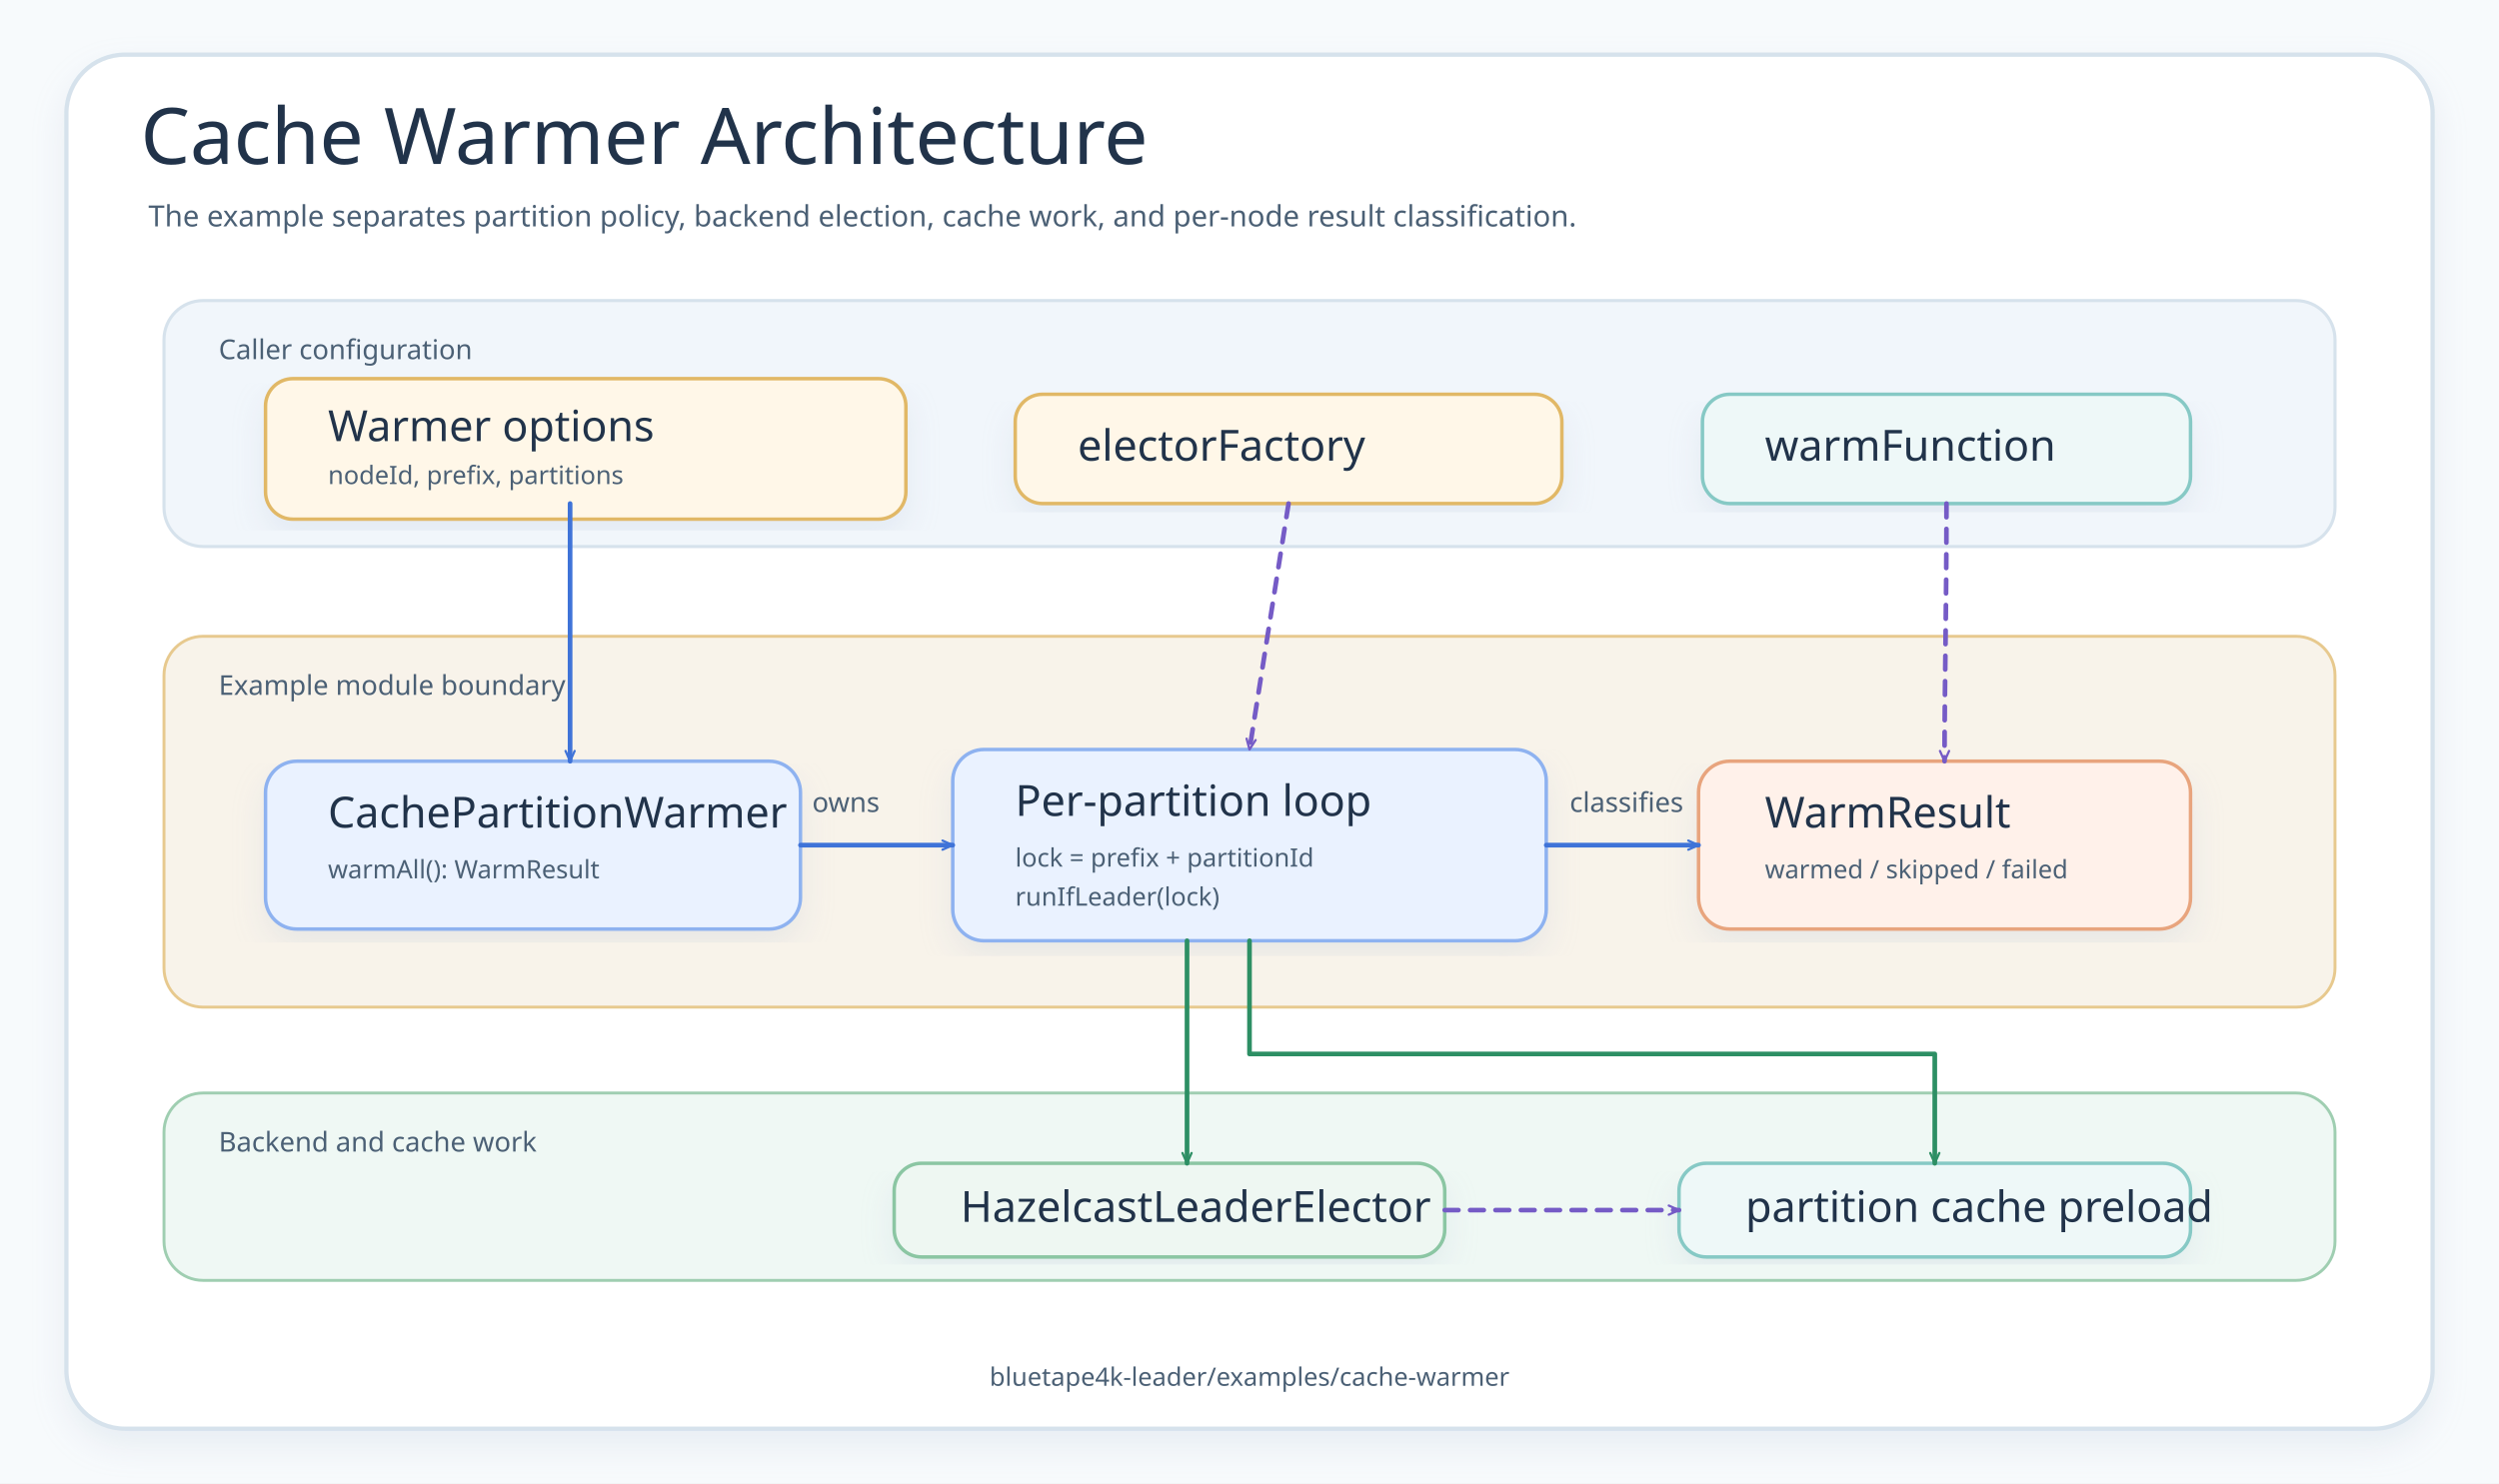
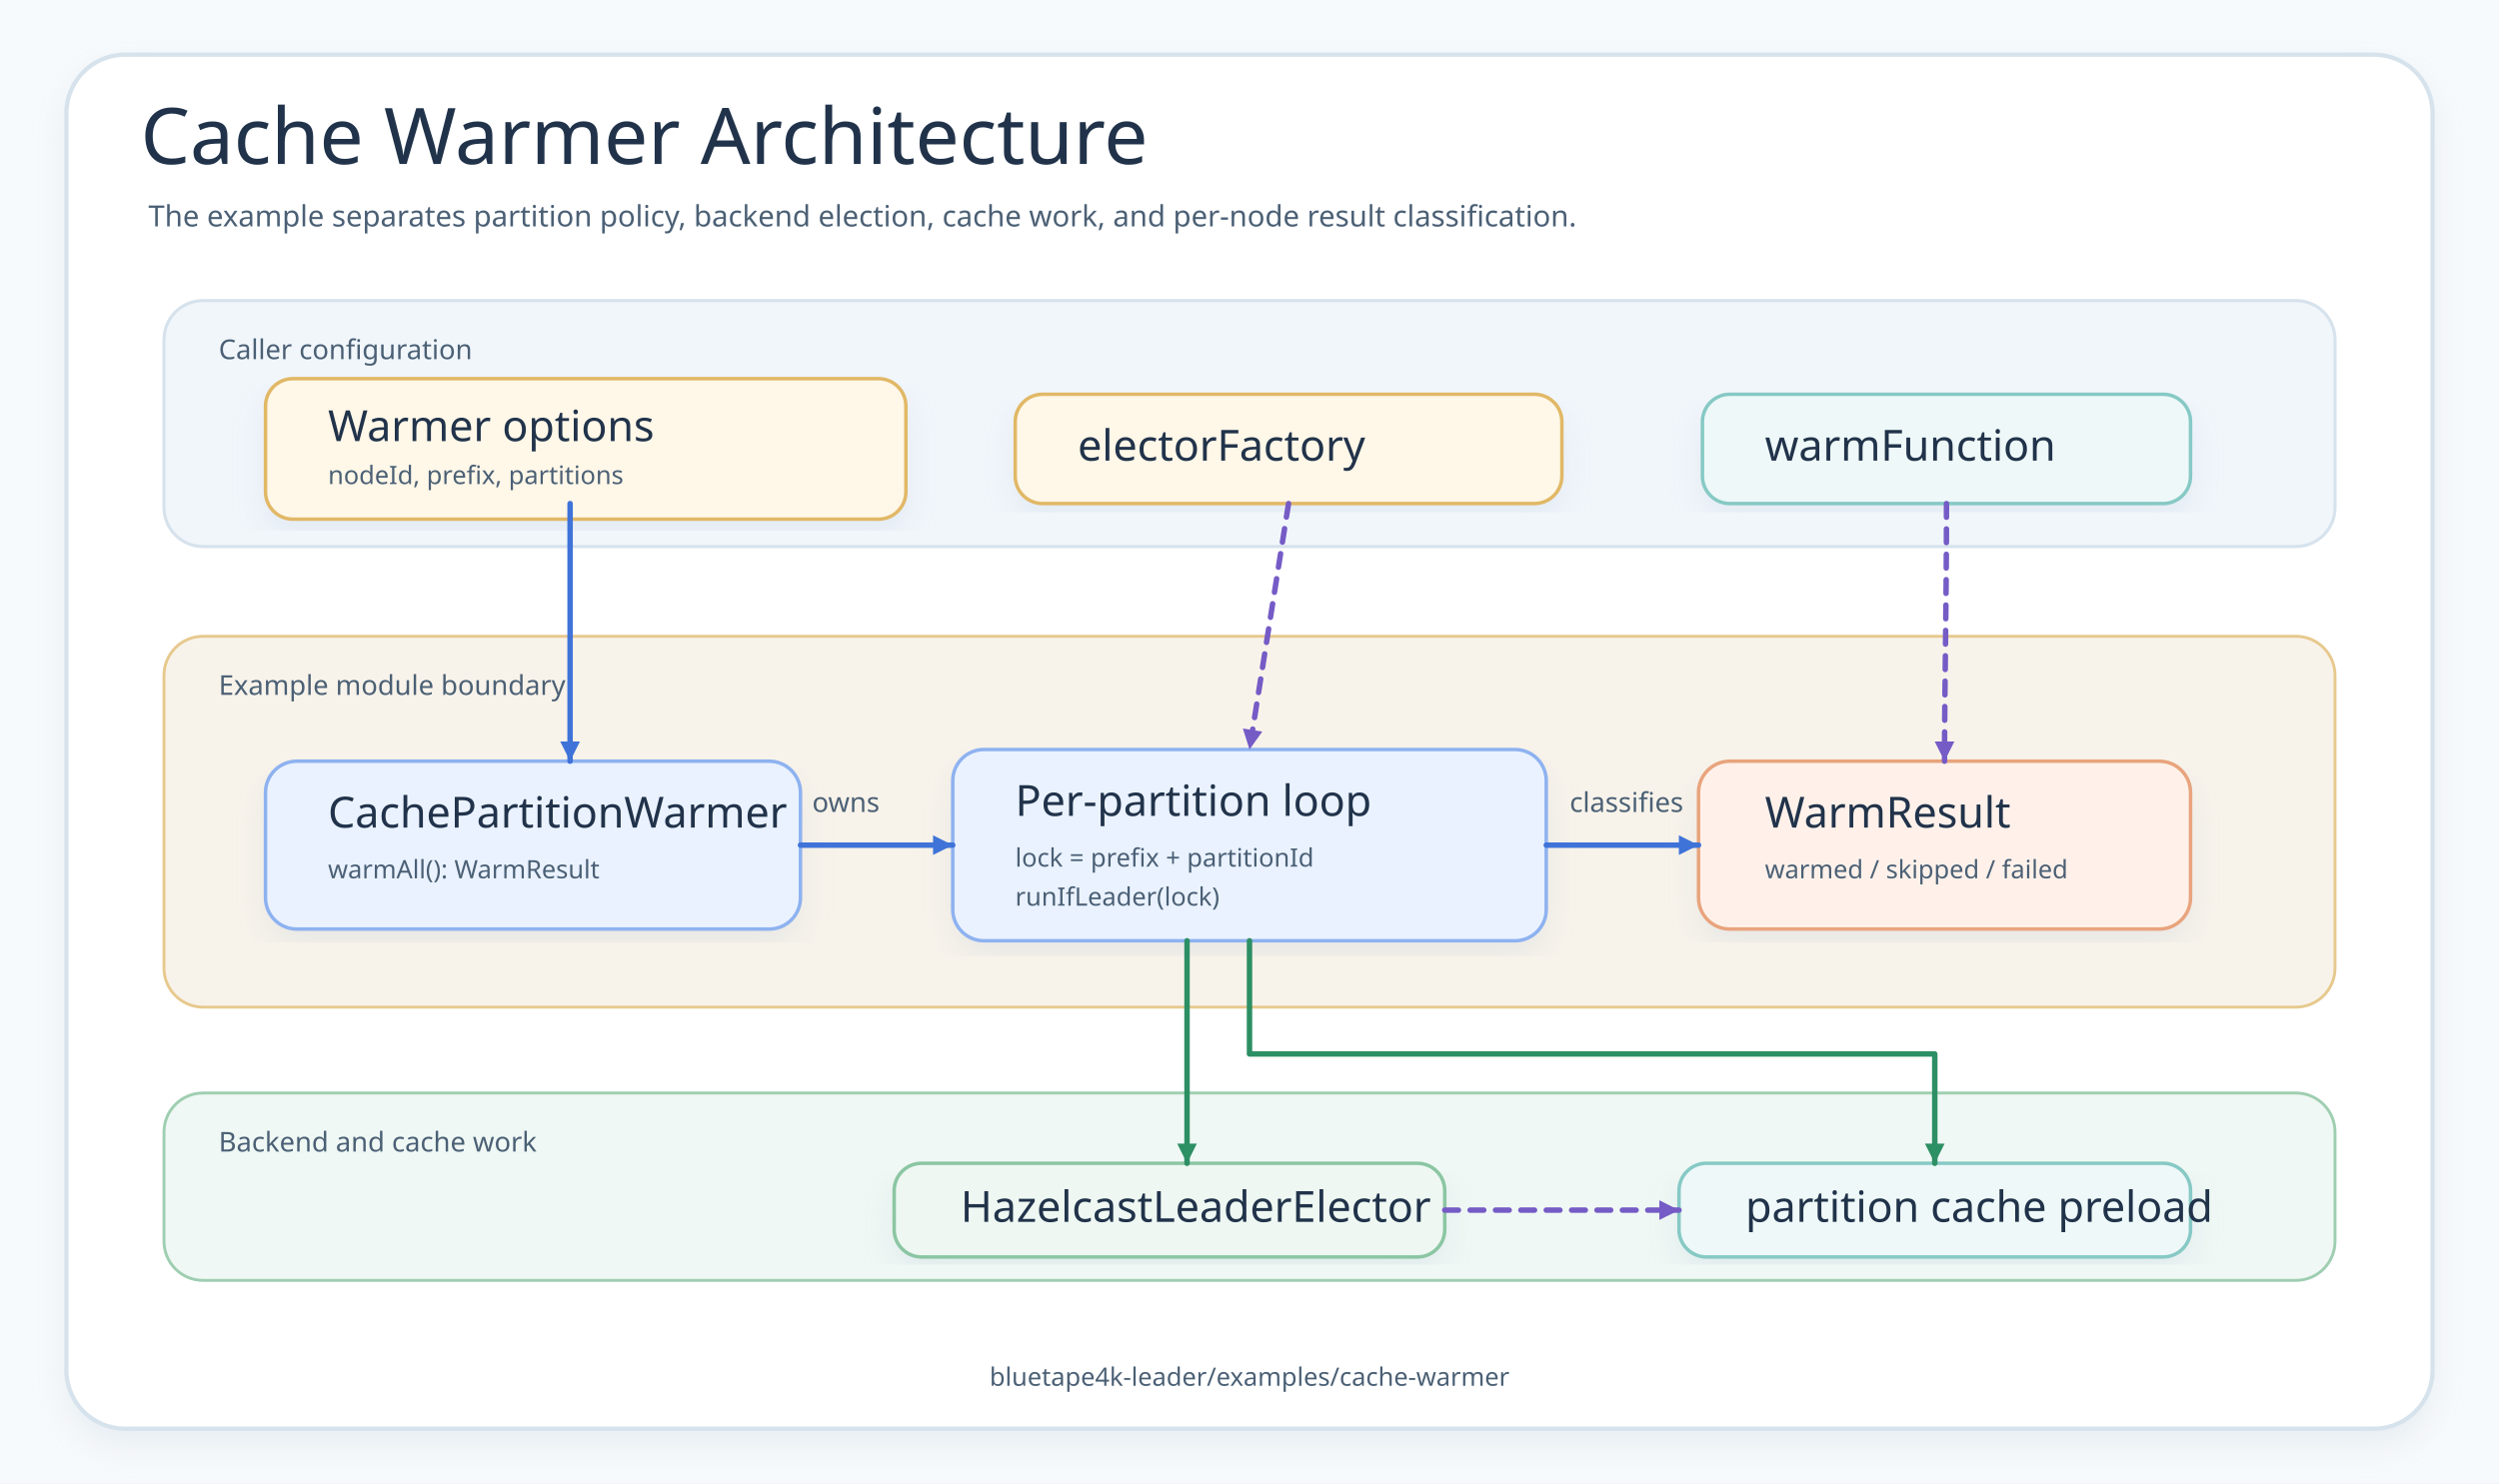
<svg xmlns="http://www.w3.org/2000/svg" width="1280" height="760" viewBox="0 0 1280 760" role="img" aria-labelledby="title desc" data-source-read="examples/cache-warmer/README.md; examples/cache-warmer/src/main/kotlin/io/bluetape4k/leader/examples/warmer/CachePartitionWarmer.kt; examples/cache-warmer/src/main/kotlin/io/bluetape4k/leader/examples/warmer/CachePartitionWarmerOptions.kt; examples/cache-warmer/src/main/kotlin/io/bluetape4k/leader/examples/warmer/WarmResult.kt">
  <defs>
-     <marker id="arrow-blue" viewBox="0 0 12 12" markerWidth="7" markerHeight="7" refX="10" refY="6" orient="auto" markerUnits="userSpaceOnUse">
-       <path d="M 1 2 L 10 6 L 1 10" fill="none" stroke="#3F73D8" stroke-width="2" stroke-linecap="round" stroke-linejoin="round" />
+     <marker id="arrow-blue" markerWidth="4.5" markerHeight="4.5" refX="4.05" refY="2.25" orient="auto" markerUnits="strokeWidth">
+       <path d="M 0.45 0.45 L 4.05 2.25 L 0.45 4.05 Z" fill="#3F73D8" />
    </marker>
-     <marker id="arrow-green" viewBox="0 0 12 12" markerWidth="7" markerHeight="7" refX="10" refY="6" orient="auto" markerUnits="userSpaceOnUse">
-       <path d="M 1 2 L 10 6 L 1 10" fill="none" stroke="#2D8F64" stroke-width="2" stroke-linecap="round" stroke-linejoin="round" />
+     <marker id="arrow-green" markerWidth="4.5" markerHeight="4.5" refX="4.05" refY="2.25" orient="auto" markerUnits="strokeWidth">
+       <path d="M 0.45 0.45 L 4.05 2.25 L 0.45 4.05 Z" fill="#2D8F64" />
    </marker>
-     <marker id="arrow-purple" viewBox="0 0 12 12" markerWidth="7" markerHeight="7" refX="10" refY="6" orient="auto" markerUnits="userSpaceOnUse">
-       <path d="M 1 2 L 10 6 L 1 10" fill="none" stroke="#755BC6" stroke-width="2" stroke-linecap="round" stroke-linejoin="round" />
+     <marker id="arrow-purple" markerWidth="4.5" markerHeight="4.5" refX="4.05" refY="2.25" orient="auto" markerUnits="strokeWidth">
+       <path d="M 0.45 0.45 L 4.05 2.25 L 0.45 4.05 Z" fill="#755BC6" />
    </marker>
    <filter id="shadow" x="-8%" y="-8%" width="116%" height="116%">
      <feDropShadow dx="0" dy="8" stdDeviation="8" flood-color="#B9C7D6" flood-opacity="0.24" />
    </filter>
    <style>
    .canvas{fill:#F7FAFC}.frame{fill:#FFFFFF;stroke:#D6E2EC;stroke-width:2.2;filter:url(#shadow)}
    .band{fill:#F1F6FB;stroke:#D6E2EC;stroke-width:1.6}.module{fill:#F8F3EA;stroke:#E7C98E;stroke-width:1.5}.infra{fill:#EFF8F4;stroke:#9FCEB1;stroke-width:1.5}
    .title{font-family:"Architects Daughter";font-size:40px;fill:#21334A}.subtitle,.label,.footer{font-family:"Comic Mono";fill:#4B6075}.subtitle{font-size:15px}.label{font-size:14px}.footer{font-size:13px}
    .card{fill:#FFFFFF;stroke:#D6E2EC;stroke-width:1.8;filter:url(#shadow)}.core{fill:#EAF2FF;stroke:#8EB2F0}.config{fill:#FFF7E8;stroke:#E1B866}.backend{fill:#EEF7F2;stroke:#8BC6A3}.cache{fill:#EEF8F8;stroke:#86C9C5}.result{fill:#FFF1EA;stroke:#E8A47D}
-     .cardTitle{font-family:"Architects Daughter";font-size:22px;fill:#21334A}.cardText{font-family:"Comic Mono";font-size:13px;fill:#4B6075}.route{fill:none;stroke-width:2.4;stroke-linecap:round;stroke-linejoin:round}.dash{stroke-dasharray:7 6}
+     .cardTitle{font-family:"Architects Daughter";font-size:22px;fill:#21334A}.cardText{font-family:"Comic Mono";font-size:13px;fill:#4B6075}.route{fill:none;stroke-width:2.8;stroke-linecap:round;stroke-linejoin:round}.dash{stroke-dasharray:7 6}
  </style>
  </defs>
  <rect class="canvas" width="1280" height="760" />
  <rect class="frame" x="34" y="28" width="1212" height="704" rx="30" />
  <text class="title" x="72" y="84">Cache Warmer Architecture</text>
  <text class="subtitle" x="76" y="116">The example separates partition policy, backend election, cache work, and per-node result classification.</text>
  <rect class="band" x="84" y="154" width="1112" height="126" rx="20" />
  <text class="label" x="112" y="184">Caller configuration</text>
  <rect class="card config" x="136" y="194" width="328" height="72" rx="14" />
  <text class="cardTitle" x="168" y="226">Warmer options</text>
  <text class="cardText" x="168" y="248">nodeId, prefix, partitions</text>
  <rect class="card config" x="520" y="202" width="280" height="56" rx="14" />
  <text class="cardTitle" x="552" y="236">electorFactory</text>
  <rect class="card cache" x="872" y="202" width="250" height="56" rx="14" />
  <text class="cardTitle" x="904" y="236">warmFunction</text>
  <rect class="module" x="84" y="326" width="1112" height="190" rx="20" />
  <text class="label" x="112" y="356">Example module boundary</text>
  <rect class="card core" x="136" y="390" width="274" height="86" rx="16" />
  <text class="cardTitle" x="168" y="424">CachePartitionWarmer</text>
  <text class="cardText" x="168" y="450">warmAll(): WarmResult</text>
  <rect class="card core" x="488" y="384" width="304" height="98" rx="16" />
  <text class="cardTitle" x="520" y="418">Per-partition loop</text>
  <text class="cardText" x="520" y="444">lock = prefix + partitionId</text>
  <text class="cardText" x="520" y="464">runIfLeader(lock)</text>
  <rect class="card result" x="870" y="390" width="252" height="86" rx="16" />
  <text class="cardTitle" x="904" y="424">WarmResult</text>
  <text class="cardText" x="904" y="450">warmed / skipped / failed</text>
  <rect class="infra" x="84" y="560" width="1112" height="96" rx="20" />
  <text class="label" x="112" y="590">Backend and cache work</text>
  <rect class="card backend" x="458" y="596" width="282" height="48" rx="14" />
  <text class="cardTitle" x="492" y="626">HazelcastLeaderElector</text>
  <rect class="card cache" x="860" y="596" width="262" height="48" rx="14" />
  <text class="cardTitle" x="894" y="626">partition cache preload</text>
  <path class="route" d="M 292 258 L 292 390" stroke="#3F73D8" marker-end="url(#arrow-blue)" />
  <path class="route dash" d="M 660 258 L 640 384" stroke="#755BC6" marker-end="url(#arrow-purple)" />
  <path class="route dash" d="M 997 258 C 997 314 996 350 996 390" stroke="#755BC6" marker-end="url(#arrow-purple)" />
  <path class="route" d="M 410 433 L 488 433" stroke="#3F73D8" marker-end="url(#arrow-blue)" />
  <path class="route" d="M 792 433 L 870 433" stroke="#3F73D8" marker-end="url(#arrow-blue)" />
  <path class="route" d="M 608 482 L 608 596" stroke="#2D8F64" marker-end="url(#arrow-green)" />
  <path class="route" d="M 640 482 L 640 540 L 991 540 L 991 596" stroke="#2D8F64" marker-end="url(#arrow-green)" />
  <path class="route dash" d="M 740 620 L 860 620" stroke="#755BC6" marker-end="url(#arrow-purple)" />
  <text class="label" x="416" y="416">owns</text>
  <text class="label" x="804" y="416">classifies</text>
  <text class="footer" x="640" y="710" text-anchor="middle">bluetape4k-leader/examples/cache-warmer</text>
</svg>
